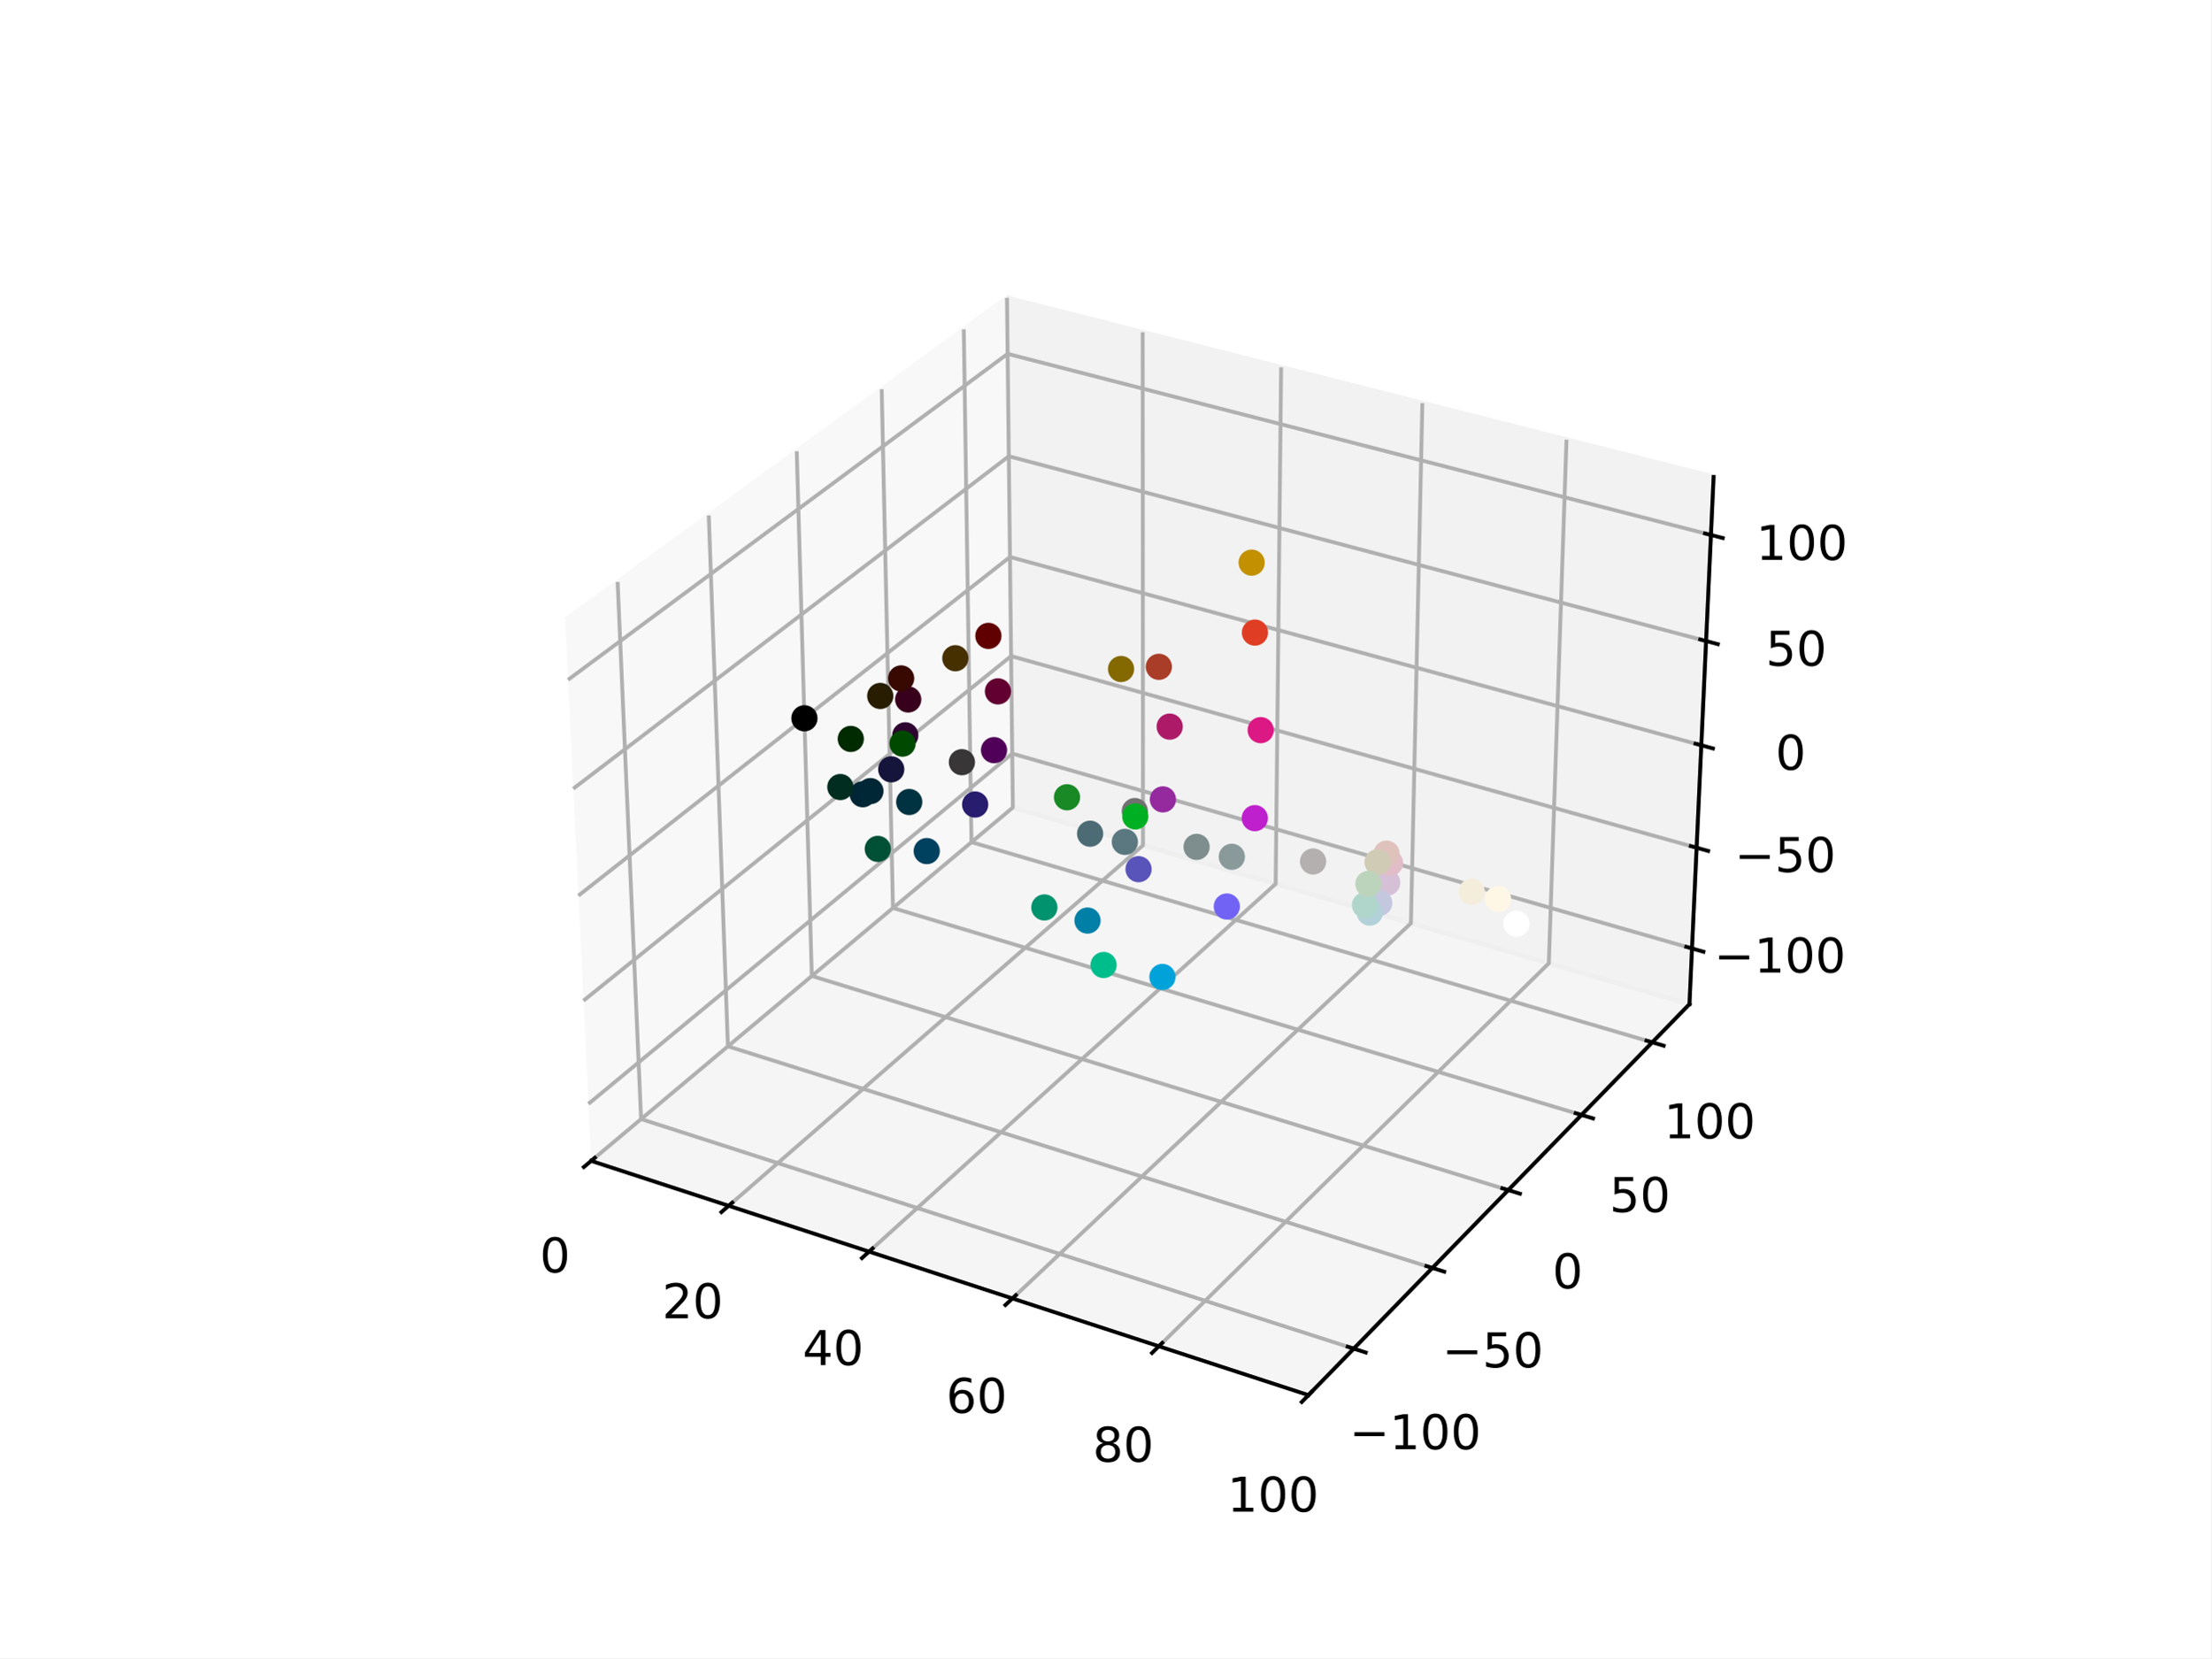
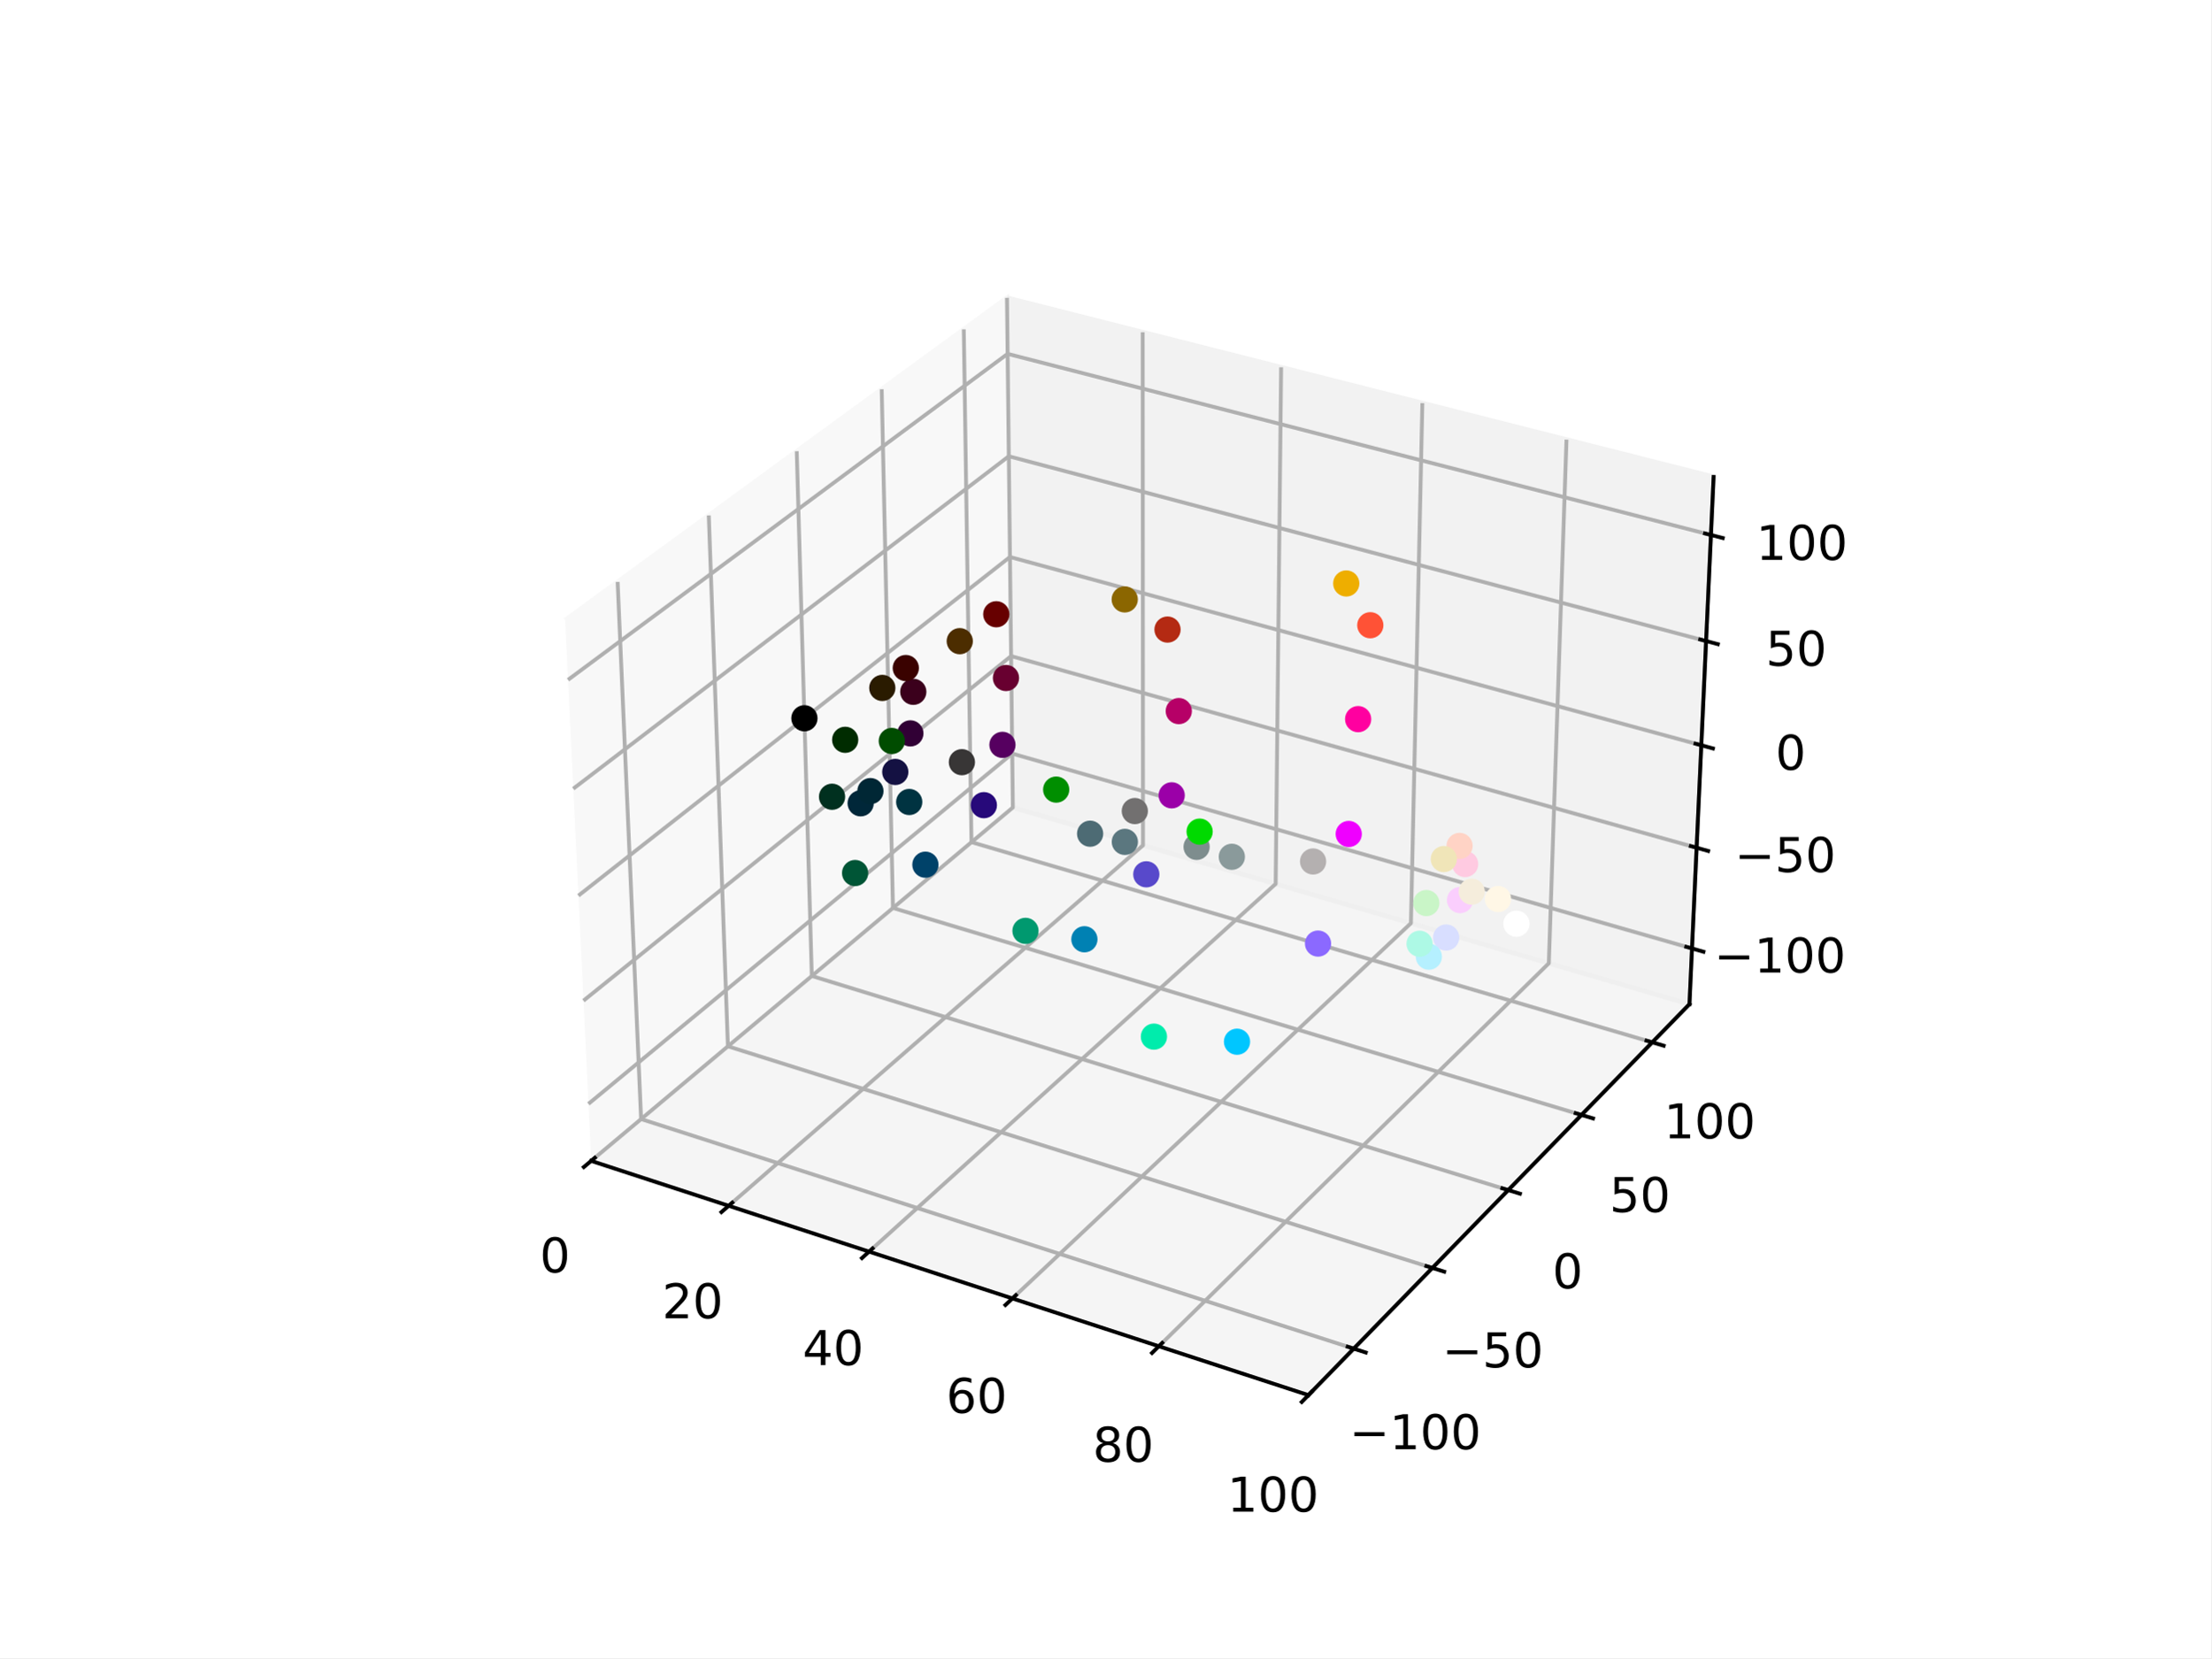
<svg xmlns="http://www.w3.org/2000/svg" xmlns:xlink="http://www.w3.org/1999/xlink" width="460.8pt" height="345.6pt" viewBox="0 0 460.8 345.6" version="1.1">
  <defs>
    <style type="text/css">*{stroke-linejoin: round; stroke-linecap: butt}</style>
  </defs>
  <g id="figure_1">
    <g id="patch_1">
      <path d="M 0 345.6  L 460.8 345.6  L 460.8 0  L 0 0  z " style="fill: #ffffff" />
    </g>
    <g id="patch_2">
      <path d="M 103.104 307.584  L 369.216 307.584  L 369.216 41.472  L 103.104 41.472  z " style="fill: #ffffff" />
    </g>
    <g id="pane3d_1">
      <g id="patch_3">
        <path d="M 123.197 241.969  L 211.076 168.307  L 209.855 62.074  L 117.77 129.273  " style="fill: #f2f2f2; opacity: 0.5; stroke: #f2f2f2; stroke-linejoin: miter" />
      </g>
    </g>
    <g id="pane3d_2">
      <g id="patch_4">
        <path d="M 211.076 168.307  L 352.09 209.295  L 357.123 99.402  L 209.855 62.074  " style="fill: #e6e6e6; opacity: 0.5; stroke: #e6e6e6; stroke-linejoin: miter" />
      </g>
    </g>
    <g id="pane3d_3">
      <g id="patch_5">
        <path d="M 123.197 241.969  L 272.679 290.79  L 352.09 209.295  L 211.076 168.307  " style="fill: #ececec; opacity: 0.5; stroke: #ececec; stroke-linejoin: miter" />
      </g>
    </g>
    <g id="grid3d_1">
      <g id="Line3DCollection_1">
        <path d="M 123.197 241.969  L 211.076 168.307  L 209.855 62.074  " style="fill: none; stroke: #b0b0b0; stroke-width: 0.8" />
        <path d="M 151.852 251.328  L 238.205 176.193  L 238.138 69.243  " style="fill: none; stroke: #b0b0b0; stroke-width: 0.8" />
        <path d="M 181.108 260.883  L 265.855 184.229  L 266.989 76.556  " style="fill: none; stroke: #b0b0b0; stroke-width: 0.8" />
        <path d="M 210.985 270.641  L 294.042 192.422  L 296.424 84.017  " style="fill: none; stroke: #b0b0b0; stroke-width: 0.8" />
        <path d="M 241.502 280.607  L 322.781 200.776  L 326.463 91.631  " style="fill: none; stroke: #b0b0b0; stroke-width: 0.8" />
        <path d="M 272.679 290.79  L 352.09 209.295  L 357.123 99.402  " style="fill: none; stroke: #b0b0b0; stroke-width: 0.8" />
      </g>
    </g>
    <g id="grid3d_2">
      <g id="Line3DCollection_2">
        <path d="M 128.711 121.289  L 133.604 233.246  L 282.12 281.102  " style="fill: none; stroke: #b0b0b0; stroke-width: 0.8" />
        <path d="M 147.707 107.426  L 151.694 218.083  L 298.507 264.284  " style="fill: none; stroke: #b0b0b0; stroke-width: 0.8" />
        <path d="M 166.041 94.047  L 169.18 203.425  L 314.319 248.058  " style="fill: none; stroke: #b0b0b0; stroke-width: 0.8" />
        <path d="M 183.746 81.127  L 186.092 189.25  L 329.585 232.391  " style="fill: none; stroke: #b0b0b0; stroke-width: 0.8" />
        <path d="M 200.854 68.642  L 202.457 175.532  L 344.333 217.256  " style="fill: none; stroke: #b0b0b0; stroke-width: 0.8" />
      </g>
    </g>
    <g id="grid3d_3">
      <g id="Line3DCollection_3">
        <path d="M 352.622 197.691  L 210.947 157.069  L 122.625 230.087  " style="fill: none; stroke: #b0b0b0; stroke-width: 0.8" />
        <path d="M 353.583 176.694  L 210.713 136.746  L 121.589 208.577  " style="fill: none; stroke: #b0b0b0; stroke-width: 0.8" />
        <path d="M 354.561 155.337  L 210.476 116.09  L 120.535 186.682  " style="fill: none; stroke: #b0b0b0; stroke-width: 0.8" />
        <path d="M 355.556 133.609  L 210.234 95.094  L 119.462 164.394  " style="fill: none; stroke: #b0b0b0; stroke-width: 0.8" />
        <path d="M 356.569 111.502  L 209.989 73.749  L 118.369 141.7  " style="fill: none; stroke: #b0b0b0; stroke-width: 0.8" />
      </g>
    </g>
    <g id="axis3d_1">
      <g id="line2d_1">
        <path d="M 123.197 241.969  L 272.679 290.79  " style="fill: none; stroke: #000000; stroke-width: 0.8; stroke-linecap: square" />
      </g>
      <g id="xtick_1">
        <g id="line2d_2">
          <path d="M 123.962 241.328  L 121.664 243.255  " style="fill: none; stroke: #000000; stroke-width: 0.8; stroke-linecap: square" />
        </g>
        <g id="text_1">
          <g transform="translate(112.4782 265.216) scale(0.1 -0.1)">
            <defs>
              <path id="DejaVuSans-30" d="M 2034 4250  Q 1547 4250 1301 3770  Q 1056 3291 1056 2328  Q 1056 1369 1301 889  Q 1547 409 2034 409  Q 2525 409 2770 889  Q 3016 1369 3016 2328  Q 3016 3291 2770 3770  Q 2525 4250 2034 4250  z M 2034 4750  Q 2819 4750 3233 4129  Q 3647 3509 3647 2328  Q 3647 1150 3233 529  Q 2819 -91 2034 -91  Q 1250 -91 836 529  Q 422 1150 422 2328  Q 422 3509 836 4129  Q 1250 4750 2034 4750  z " transform="scale(0.015625)" />
            </defs>
            <use xlink:href="#DejaVuSans-30" />
          </g>
        </g>
      </g>
      <g id="xtick_2">
        <g id="line2d_3">
          <path d="M 152.605 250.673  L 150.344 252.64  " style="fill: none; stroke: #000000; stroke-width: 0.8; stroke-linecap: square" />
        </g>
        <g id="text_2">
          <g transform="translate(137.9806 274.7728) scale(0.1 -0.1)">
            <defs>
              <path id="DejaVuSans-32" d="M 1228 531  L 3431 531  L 3431 0  L 469 0  L 469 531  Q 828 903 1448 1529  Q 2069 2156 2228 2338  Q 2531 2678 2651 2914  Q 2772 3150 2772 3378  Q 2772 3750 2511 3984  Q 2250 4219 1831 4219  Q 1534 4219 1204 4116  Q 875 4013 500 3803  L 500 4441  Q 881 4594 1212 4672  Q 1544 4750 1819 4750  Q 2544 4750 2975 4387  Q 3406 4025 3406 3419  Q 3406 3131 3298 2873  Q 3191 2616 2906 2266  Q 2828 2175 2409 1742  Q 1991 1309 1228 531  z " transform="scale(0.015625)" />
            </defs>
            <use xlink:href="#DejaVuSans-32" />
            <use xlink:href="#DejaVuSans-30" x="63.623" />
          </g>
        </g>
      </g>
      <g id="xtick_3">
        <g id="line2d_4">
          <path d="M 181.847 260.215  L 179.627 262.223  " style="fill: none; stroke: #000000; stroke-width: 0.8; stroke-linecap: square" />
        </g>
        <g id="text_3">
          <g transform="translate(167.2684 284.5308) scale(0.1 -0.1)">
            <defs>
              <path id="DejaVuSans-34" d="M 2419 4116  L 825 1625  L 2419 1625  L 2419 4116  z M 2253 4666  L 3047 4666  L 3047 1625  L 3713 1625  L 3713 1100  L 3047 1100  L 3047 0  L 2419 0  L 2419 1100  L 313 1100  L 313 1709  L 2253 4666  z " transform="scale(0.015625)" />
            </defs>
            <use xlink:href="#DejaVuSans-34" />
            <use xlink:href="#DejaVuSans-30" x="63.623" />
          </g>
        </g>
      </g>
      <g id="xtick_4">
        <g id="line2d_5">
          <path d="M 211.71 269.958  L 209.532 272.009  " style="fill: none; stroke: #000000; stroke-width: 0.8; stroke-linecap: square" />
        </g>
        <g id="text_4">
          <g transform="translate(197.1795 294.4966) scale(0.1 -0.1)">
            <defs>
              <path id="DejaVuSans-36" d="M 2113 2584  Q 1688 2584 1439 2293  Q 1191 2003 1191 1497  Q 1191 994 1439 701  Q 1688 409 2113 409  Q 2538 409 2786 701  Q 3034 994 3034 1497  Q 3034 2003 2786 2293  Q 2538 2584 2113 2584  z M 3366 4563  L 3366 3988  Q 3128 4100 2886 4159  Q 2644 4219 2406 4219  Q 1781 4219 1451 3797  Q 1122 3375 1075 2522  Q 1259 2794 1537 2939  Q 1816 3084 2150 3084  Q 2853 3084 3261 2657  Q 3669 2231 3669 1497  Q 3669 778 3244 343  Q 2819 -91 2113 -91  Q 1303 -91 875 529  Q 447 1150 447 2328  Q 447 3434 972 4092  Q 1497 4750 2381 4750  Q 2619 4750 2861 4703  Q 3103 4656 3366 4563  z " transform="scale(0.015625)" />
            </defs>
            <use xlink:href="#DejaVuSans-36" />
            <use xlink:href="#DejaVuSans-30" x="63.623" />
          </g>
        </g>
      </g>
      <g id="xtick_5">
        <g id="line2d_6">
          <path d="M 242.212 279.91  L 240.078 282.005  " style="fill: none; stroke: #000000; stroke-width: 0.8; stroke-linecap: square" />
        </g>
        <g id="text_5">
          <g transform="translate(227.734 304.6767) scale(0.1 -0.1)">
            <defs>
              <path id="DejaVuSans-38" d="M 2034 2216  Q 1584 2216 1326 1975  Q 1069 1734 1069 1313  Q 1069 891 1326 650  Q 1584 409 2034 409  Q 2484 409 2743 651  Q 3003 894 3003 1313  Q 3003 1734 2745 1975  Q 2488 2216 2034 2216  z M 1403 2484  Q 997 2584 770 2862  Q 544 3141 544 3541  Q 544 4100 942 4425  Q 1341 4750 2034 4750  Q 2731 4750 3128 4425  Q 3525 4100 3525 3541  Q 3525 3141 3298 2862  Q 3072 2584 2669 2484  Q 3125 2378 3379 2068  Q 3634 1759 3634 1313  Q 3634 634 3220 271  Q 2806 -91 2034 -91  Q 1263 -91 848 271  Q 434 634 434 1313  Q 434 1759 690 2068  Q 947 2378 1403 2484  z M 1172 3481  Q 1172 3119 1398 2916  Q 1625 2713 2034 2713  Q 2441 2713 2670 2916  Q 2900 3119 2900 3481  Q 2900 3844 2670 4047  Q 2441 4250 2034 4250  Q 1625 4250 1398 4047  Q 1172 3844 1172 3481  z " transform="scale(0.015625)" />
            </defs>
            <use xlink:href="#DejaVuSans-38" />
            <use xlink:href="#DejaVuSans-30" x="63.623" />
          </g>
        </g>
      </g>
      <g id="xtick_6">
        <g id="line2d_7">
          <path d="M 273.374 290.078  L 271.287 292.218  " style="fill: none; stroke: #000000; stroke-width: 0.8; stroke-linecap: square" />
        </g>
        <g id="text_6">
          <g transform="translate(255.7718 315.0782) scale(0.1 -0.1)">
            <defs>
              <path id="DejaVuSans-31" d="M 794 531  L 1825 531  L 1825 4091  L 703 3866  L 703 4441  L 1819 4666  L 2450 4666  L 2450 531  L 3481 531  L 3481 0  L 794 0  L 794 531  z " transform="scale(0.015625)" />
            </defs>
            <use xlink:href="#DejaVuSans-31" />
            <use xlink:href="#DejaVuSans-30" x="63.623" />
            <use xlink:href="#DejaVuSans-30" x="127.246" />
          </g>
        </g>
      </g>
    </g>
    <g id="axis3d_2">
      <g id="line2d_8">
        <path d="M 352.09 209.295  L 272.679 290.79  " style="fill: none; stroke: #000000; stroke-width: 0.8; stroke-linecap: square" />
      </g>
      <g id="xtick_7">
        <g id="line2d_9">
          <path d="M 280.868 280.699  L 284.625 281.909  " style="fill: none; stroke: #000000; stroke-width: 0.8; stroke-linecap: square" />
        </g>
        <g id="text_7">
          <g transform="translate(281.2137 302.0638) scale(0.1 -0.1)">
            <defs>
              <path id="DejaVuSans-2212" d="M 678 2272  L 4684 2272  L 4684 1741  L 678 1741  L 678 2272  z " transform="scale(0.015625)" />
            </defs>
            <use xlink:href="#DejaVuSans-2212" />
            <use xlink:href="#DejaVuSans-31" x="83.789" />
            <use xlink:href="#DejaVuSans-30" x="147.412" />
            <use xlink:href="#DejaVuSans-30" x="211.035" />
          </g>
        </g>
      </g>
      <g id="xtick_8">
        <g id="line2d_10">
          <path d="M 297.271 263.896  L 300.982 265.063  " style="fill: none; stroke: #000000; stroke-width: 0.8; stroke-linecap: square" />
        </g>
        <g id="text_8">
          <g transform="translate(300.5626 284.9973) scale(0.1 -0.1)">
            <defs>
              <path id="DejaVuSans-35" d="M 691 4666  L 3169 4666  L 3169 4134  L 1269 4134  L 1269 2991  Q 1406 3038 1543 3061  Q 1681 3084 1819 3084  Q 2600 3084 3056 2656  Q 3513 2228 3513 1497  Q 3513 744 3044 326  Q 2575 -91 1722 -91  Q 1428 -91 1123 -41  Q 819 9 494 109  L 494 744  Q 775 591 1075 516  Q 1375 441 1709 441  Q 2250 441 2565 725  Q 2881 1009 2881 1497  Q 2881 1984 2565 2268  Q 2250 2553 1709 2553  Q 1456 2553 1204 2497  Q 953 2441 691 2322  L 691 4666  z " transform="scale(0.015625)" />
            </defs>
            <use xlink:href="#DejaVuSans-2212" />
            <use xlink:href="#DejaVuSans-35" x="83.789" />
            <use xlink:href="#DejaVuSans-30" x="147.412" />
          </g>
        </g>
      </g>
      <g id="xtick_9">
        <g id="line2d_11">
          <path d="M 313.098 247.682  L 316.763 248.809  " style="fill: none; stroke: #000000; stroke-width: 0.8; stroke-linecap: square" />
        </g>
        <g id="text_9">
          <g transform="translate(323.533 268.5306) scale(0.1 -0.1)">
            <use xlink:href="#DejaVuSans-30" />
          </g>
        </g>
      </g>
      <g id="xtick_10">
        <g id="line2d_12">
          <path d="M 328.379 232.028  L 331.999 233.117  " style="fill: none; stroke: #000000; stroke-width: 0.8; stroke-linecap: square" />
        </g>
        <g id="text_10">
          <g transform="translate(335.4123 252.6328) scale(0.1 -0.1)">
            <use xlink:href="#DejaVuSans-35" />
            <use xlink:href="#DejaVuSans-30" x="63.623" />
          </g>
        </g>
      </g>
      <g id="xtick_11">
        <g id="line2d_13">
          <path d="M 343.142 216.906  L 346.718 217.958  " style="fill: none; stroke: #000000; stroke-width: 0.8; stroke-linecap: square" />
        </g>
        <g id="text_11">
          <g transform="translate(346.7802 237.2748) scale(0.1 -0.1)">
            <use xlink:href="#DejaVuSans-31" />
            <use xlink:href="#DejaVuSans-30" x="63.623" />
            <use xlink:href="#DejaVuSans-30" x="127.246" />
          </g>
        </g>
      </g>
    </g>
    <g id="axis3d_3">
      <g id="line2d_14">
        <path d="M 352.09 209.295  L 357.123 99.402  " style="fill: none; stroke: #000000; stroke-width: 0.8; stroke-linecap: square" />
      </g>
      <g id="xtick_12">
        <g id="line2d_15">
          <path d="M 351.432 197.35  L 355.003 198.374  " style="fill: none; stroke: #000000; stroke-width: 0.8; stroke-linecap: square" />
        </g>
        <g id="text_12">
          <g transform="translate(357.2213 202.707) scale(0.1 -0.1)">
            <use xlink:href="#DejaVuSans-2212" />
            <use xlink:href="#DejaVuSans-31" x="83.789" />
            <use xlink:href="#DejaVuSans-30" x="147.412" />
            <use xlink:href="#DejaVuSans-30" x="211.035" />
          </g>
        </g>
      </g>
      <g id="xtick_13">
        <g id="line2d_16">
          <path d="M 352.383 176.359  L 355.986 177.366  " style="fill: none; stroke: #000000; stroke-width: 0.8; stroke-linecap: square" />
        </g>
        <g id="text_13">
          <g transform="translate(361.5168 181.7522) scale(0.1 -0.1)">
            <use xlink:href="#DejaVuSans-2212" />
            <use xlink:href="#DejaVuSans-35" x="83.789" />
            <use xlink:href="#DejaVuSans-30" x="147.412" />
          </g>
        </g>
      </g>
      <g id="xtick_14">
        <g id="line2d_17">
          <path d="M 353.351 155.007  L 356.985 155.997  " style="fill: none; stroke: #000000; stroke-width: 0.8; stroke-linecap: square" />
        </g>
        <g id="text_14">
          <g transform="translate(370.0213 160.4385) scale(0.1 -0.1)">
            <use xlink:href="#DejaVuSans-30" />
          </g>
        </g>
      </g>
      <g id="xtick_15">
        <g id="line2d_18">
          <path d="M 354.335 133.286  L 358.002 134.257  " style="fill: none; stroke: #000000; stroke-width: 0.8; stroke-linecap: square" />
        </g>
        <g id="text_15">
          <g transform="translate(367.993 138.7564) scale(0.1 -0.1)">
            <use xlink:href="#DejaVuSans-35" />
            <use xlink:href="#DejaVuSans-30" x="63.623" />
          </g>
        </g>
      </g>
      <g id="xtick_16">
        <g id="line2d_19">
          <path d="M 355.336 111.184  L 359.037 112.137  " style="fill: none; stroke: #000000; stroke-width: 0.8; stroke-linecap: square" />
        </g>
        <g id="text_16">
          <g transform="translate(365.9848 116.6965) scale(0.1 -0.1)">
            <use xlink:href="#DejaVuSans-31" />
            <use xlink:href="#DejaVuSans-30" x="63.623" />
            <use xlink:href="#DejaVuSans-30" x="127.246" />
          </g>
        </g>
      </g>
    </g>
    <g id="axes_1">
      <g id="Path3DCollection_1">
        <defs>
-           <path id="C0_0_6c7d23ba60" d="M 0 2.236  C 0.593 2.236 1.162 2 1.581 1.581  C 2 1.162 2.236 0.593 2.236 -0  C 2.236 -0.593 2 -1.162 1.581 -1.581  C 1.162 -2 0.593 -2.236 0 -2.236  C -0.593 -2.236 -1.162 -2 -1.581 -1.581  C -2 -1.162 -2.236 -0.593 -2.236 0  C -2.236 0.593 -2 1.162 -1.581 1.581  C -1.162 2 -0.593 2.236 0 2.236  z " />
+           <path id="C0_0_b1b1afe61f" d="M 0 2.236  C 0.593 2.236 1.162 2 1.581 1.581  C 2 1.162 2.236 0.593 2.236 -0  C 2.236 -0.593 2 -1.162 1.581 -1.581  C 1.162 -2 0.593 -2.236 0 -2.236  C -0.593 -2.236 -1.162 -2 -1.581 -1.581  C -2 -1.162 -2.236 -0.593 -2.236 0  C -2.236 0.593 -2 1.162 -1.581 1.581  C -1.162 2 -0.593 2.236 0 2.236  z " />
        </defs>
-         <g clip-path="url(#p3faa2906e0)">
-           <use xlink:href="#C0_0_6c7d23ba60" x="207.157" y="156.352" style="fill: #510059; stroke: #510059" />
-         </g>
-         <g clip-path="url(#p3faa2906e0)">
-           <use xlink:href="#C0_0_6c7d23ba60" x="261.509" y="170.529" style="fill: #bf20cd; stroke: #bf20cd" />
-         </g>
-         <g clip-path="url(#p3faa2906e0)">
-           <use xlink:href="#C0_0_6c7d23ba60" x="207.975" y="144.103" style="fill: #620031; stroke: #620031" />
-         </g>
-         <g clip-path="url(#p3faa2906e0)">
-           <use xlink:href="#C0_0_6c7d23ba60" x="203.223" y="167.687" style="fill: #271c6e; stroke: #271c6e" />
-         </g>
-         <g clip-path="url(#p3faa2906e0)">
-           <use xlink:href="#C0_0_6c7d23ba60" x="188.663" y="153.262" style="fill: #2e0231; stroke: #2e0231" />
-         </g>
-         <g clip-path="url(#p3faa2906e0)">
-           <use xlink:href="#C0_0_6c7d23ba60" x="242.352" y="166.615" style="fill: #942a9e; stroke: #942a9e" />
-         </g>
-         <g clip-path="url(#p3faa2906e0)">
-           <use xlink:href="#C0_0_6c7d23ba60" x="189.271" y="145.789" style="fill: #38001c; stroke: #38001c" />
-         </g>
-         <g clip-path="url(#p3faa2906e0)">
-           <use xlink:href="#C0_0_6c7d23ba60" x="185.736" y="160.35" style="fill: #15153c; stroke: #15153c" />
-         </g>
-         <g clip-path="url(#p3faa2906e0)">
-           <use xlink:href="#C0_0_6c7d23ba60" x="262.731" y="152.183" style="fill: #dc1884; stroke: #dc1884" />
-         </g>
-         <g clip-path="url(#p3faa2906e0)">
-           <use xlink:href="#C0_0_6c7d23ba60" x="243.765" y="151.451" style="fill: #ad1b68; stroke: #ad1b68" />
-         </g>
-         <g clip-path="url(#p3faa2906e0)">
-           <use xlink:href="#C0_0_6c7d23ba60" x="255.672" y="188.942" style="fill: #7164f5; stroke: #7164f5" />
-         </g>
-         <g clip-path="url(#p3faa2906e0)">
-           <use xlink:href="#C0_0_6c7d23ba60" x="187.796" y="141.403" style="fill: #370900; stroke: #370900" />
-         </g>
-         <g clip-path="url(#p3faa2906e0)">
-           <use xlink:href="#C0_0_6c7d23ba60" x="167.639" y="149.712" style="stroke: #000000" />
-         </g>
-         <g clip-path="url(#p3faa2906e0)">
-           <use xlink:href="#C0_0_6c7d23ba60" x="205.984" y="132.537" style="fill: #600000; stroke: #600000" />
-         </g>
-         <g clip-path="url(#p3faa2906e0)">
-           <use xlink:href="#C0_0_6c7d23ba60" x="237.277" y="181.162" style="fill: #5954ba; stroke: #5954ba" />
-         </g>
-         <g clip-path="url(#p3faa2906e0)">
-           <use xlink:href="#C0_0_6c7d23ba60" x="179.799" y="165.544" style="fill: #002635; stroke: #002635" />
-         </g>
-         <g clip-path="url(#p3faa2906e0)">
-           <use xlink:href="#C0_0_6c7d23ba60" x="181.395" y="164.889" style="fill: #002735; stroke: #002735" />
-         </g>
-         <g clip-path="url(#p3faa2906e0)">
-           <use xlink:href="#C0_0_6c7d23ba60" x="183.445" y="145.058" style="fill: #281d00; stroke: #281d00" />
-         </g>
-         <g clip-path="url(#p3faa2906e0)">
-           <use xlink:href="#C0_0_6c7d23ba60" x="200.459" y="158.861" style="fill: #383636; stroke: #383636" />
-         </g>
-         <g clip-path="url(#p3faa2906e0)">
-           <use xlink:href="#C0_0_6c7d23ba60" x="189.483" y="167.159" style="fill: #003341; stroke: #003341" />
-         </g>
-         <g clip-path="url(#p3faa2906e0)">
-           <use xlink:href="#C0_0_6c7d23ba60" x="241.505" y="138.982" style="fill: #aa3d28; stroke: #aa3d28" />
-         </g>
-         <g clip-path="url(#p3faa2906e0)">
-           <use xlink:href="#C0_0_6c7d23ba60" x="261.53" y="131.852" style="fill: #df3e25; stroke: #df3e25" />
-         </g>
-         <g clip-path="url(#p3faa2906e0)">
-           <use xlink:href="#C0_0_6c7d23ba60" x="193.135" y="177.395" style="fill: #004160; stroke: #004160" />
-         </g>
-         <g clip-path="url(#p3faa2906e0)">
-           <use xlink:href="#C0_0_6c7d23ba60" x="199.094" y="137.196" style="fill: #473000; stroke: #473000" />
-         </g>
-         <g clip-path="url(#p3faa2906e0)">
-           <use xlink:href="#C0_0_6c7d23ba60" x="177.304" y="154.011" style="fill: #002a00; stroke: #002a00" />
-         </g>
-         <g clip-path="url(#p3faa2906e0)">
-           <use xlink:href="#C0_0_6c7d23ba60" x="175.128" y="164.04" style="fill: #002d1f; stroke: #002d1f" />
-         </g>
-         <g clip-path="url(#p3faa2906e0)">
-           <use xlink:href="#C0_0_6c7d23ba60" x="227.181" y="173.769" style="fill: #4d6b74; stroke: #4d6b74" />
-         </g>
-         <g clip-path="url(#p3faa2906e0)">
-           <use xlink:href="#C0_0_6c7d23ba60" x="236.498" y="169.05" style="fill: #727070; stroke: #727070" />
-         </g>
-         <g clip-path="url(#p3faa2906e0)">
-           <use xlink:href="#C0_0_6c7d23ba60" x="234.419" y="175.473" style="fill: #5b777f; stroke: #5b777f" />
-         </g>
-         <g clip-path="url(#p3faa2906e0)">
-           <use xlink:href="#C0_0_6c7d23ba60" x="226.643" y="191.875" style="fill: #007fa7; stroke: #007fa7" />
-         </g>
-         <g clip-path="url(#p3faa2906e0)">
-           <use xlink:href="#C0_0_6c7d23ba60" x="249.374" y="176.514" style="fill: #7e8d8e; stroke: #7e8d8e" />
-         </g>
-         <g clip-path="url(#p3faa2906e0)">
-           <use xlink:href="#C0_0_6c7d23ba60" x="256.716" y="178.581" style="fill: #8a9a9b; stroke: #8a9a9b" />
-         </g>
-         <g clip-path="url(#p3faa2906e0)">
-           <use xlink:href="#C0_0_6c7d23ba60" x="233.631" y="139.438" style="fill: #846900; stroke: #846900" />
-         </g>
-         <g clip-path="url(#p3faa2906e0)">
-           <use xlink:href="#C0_0_6c7d23ba60" x="242.25" y="203.628" style="fill: #00a2da; stroke: #00a2da" />
-         </g>
-         <g clip-path="url(#p3faa2906e0)">
-           <use xlink:href="#C0_0_6c7d23ba60" x="188.087" y="154.993" style="fill: #004900; stroke: #004900" />
-         </g>
-         <g clip-path="url(#p3faa2906e0)">
-           <use xlink:href="#C0_0_6c7d23ba60" x="289.097" y="183.953" style="fill: #d6c0d8; stroke: #d6c0d8" />
-         </g>
-         <g clip-path="url(#p3faa2906e0)">
-           <use xlink:href="#C0_0_6c7d23ba60" x="289.685" y="179.867" style="fill: #e0bdc9; stroke: #e0bdc9" />
-         </g>
-         <g clip-path="url(#p3faa2906e0)">
-           <use xlink:href="#C0_0_6c7d23ba60" x="182.931" y="176.936" style="fill: #005036; stroke: #005036" />
-         </g>
-         <g clip-path="url(#p3faa2906e0)">
-           <use xlink:href="#C0_0_6c7d23ba60" x="273.649" y="179.554" style="fill: #b4b0b0; stroke: #b4b0b0" />
-         </g>
-         <g clip-path="url(#p3faa2906e0)">
-           <use xlink:href="#C0_0_6c7d23ba60" x="287.437" y="188.199" style="fill: #c4c8df; stroke: #c4c8df" />
-         </g>
-         <g clip-path="url(#p3faa2906e0)">
-           <use xlink:href="#C0_0_6c7d23ba60" x="288.952" y="177.928" style="fill: #dec2bb; stroke: #dec2bb" />
-         </g>
-         <g clip-path="url(#p3faa2906e0)">
-           <use xlink:href="#C0_0_6c7d23ba60" x="285.473" y="190.218" style="fill: #b3d1d9; stroke: #b3d1d9" />
-         </g>
-         <g clip-path="url(#p3faa2906e0)">
-           <use xlink:href="#C0_0_6c7d23ba60" x="287.087" y="179.708" style="fill: #d0cbb5; stroke: #d0cbb5" />
-         </g>
-         <g clip-path="url(#p3faa2906e0)">
-           <use xlink:href="#C0_0_6c7d23ba60" x="284.47" y="188.66" style="fill: #b0d6cb; stroke: #b0d6cb" />
-         </g>
-         <g clip-path="url(#p3faa2906e0)">
-           <use xlink:href="#C0_0_6c7d23ba60" x="285.172" y="184.234" style="fill: #bdd4bc; stroke: #bdd4bc" />
-         </g>
-         <g clip-path="url(#p3faa2906e0)">
-           <use xlink:href="#C0_0_6c7d23ba60" x="306.71" y="185.853" style="fill: #f5eddc; stroke: #f5eddc" />
-         </g>
-         <g clip-path="url(#p3faa2906e0)">
-           <use xlink:href="#C0_0_6c7d23ba60" x="222.366" y="166.175" style="fill: #188925; stroke: #188925" />
-         </g>
-         <g clip-path="url(#p3faa2906e0)">
-           <use xlink:href="#C0_0_6c7d23ba60" x="217.648" y="189.137" style="fill: #00936e; stroke: #00936e" />
-         </g>
-         <g clip-path="url(#p3faa2906e0)">
-           <use xlink:href="#C0_0_6c7d23ba60" x="316.033" y="192.531" style="fill: #ffffff; stroke: #ffffff" />
-         </g>
-         <g clip-path="url(#p3faa2906e0)">
-           <use xlink:href="#C0_0_6c7d23ba60" x="312.191" y="187.388" style="fill: #fff7e6; stroke: #fff7e6" />
-         </g>
-         <g clip-path="url(#p3faa2906e0)">
-           <use xlink:href="#C0_0_6c7d23ba60" x="260.847" y="117.268" style="fill: #c29000; stroke: #c29000" />
-         </g>
-         <g clip-path="url(#p3faa2906e0)">
-           <use xlink:href="#C0_0_6c7d23ba60" x="236.593" y="170.172" style="fill: #00b023; stroke: #00b023" />
-         </g>
-         <g clip-path="url(#p3faa2906e0)">
-           <use xlink:href="#C0_0_6c7d23ba60" x="229.993" y="201.136" style="fill: #00bd8c; stroke: #00bd8c" />
+         <g clip-path="url(#p4a1be668c8)">
+           <use xlink:href="#C0_0_b1b1afe61f" x="208.912" y="155.249" style="fill: #560060; stroke: #560060" />
+         </g>
+         <g clip-path="url(#p4a1be668c8)">
+           <use xlink:href="#C0_0_b1b1afe61f" x="281.079" y="173.825" style="fill: #ef00ff; stroke: #ef00ff" />
+         </g>
+         <g clip-path="url(#p4a1be668c8)">
+           <use xlink:href="#C0_0_b1b1afe61f" x="205.037" y="167.82" style="fill: #27097a; stroke: #27097a" />
+         </g>
+         <g clip-path="url(#p4a1be668c8)">
+           <use xlink:href="#C0_0_b1b1afe61f" x="209.645" y="141.316" style="fill: #680030; stroke: #680030" />
+         </g>
+         <g clip-path="url(#p4a1be668c8)">
+           <use xlink:href="#C0_0_b1b1afe61f" x="244.184" y="165.773" style="fill: #9b00a8; stroke: #9b00a8" />
+         </g>
+         <g clip-path="url(#p4a1be668c8)">
+           <use xlink:href="#C0_0_b1b1afe61f" x="189.721" y="152.861" style="fill: #310035; stroke: #310035" />
+         </g>
+         <g clip-path="url(#p4a1be668c8)">
+           <use xlink:href="#C0_0_b1b1afe61f" x="190.329" y="144.192" style="fill: #3b001c; stroke: #3b001c" />
+         </g>
+         <g clip-path="url(#p4a1be668c8)">
+           <use xlink:href="#C0_0_b1b1afe61f" x="274.681" y="196.67" style="fill: #8b69ff; stroke: #8b69ff" />
+         </g>
+         <g clip-path="url(#p4a1be668c8)">
+           <use xlink:href="#C0_0_b1b1afe61f" x="186.577" y="160.896" style="fill: #141142; stroke: #141142" />
+         </g>
+         <g clip-path="url(#p4a1be668c8)">
+           <use xlink:href="#C0_0_b1b1afe61f" x="245.66" y="148.212" style="fill: #b60067; stroke: #b60067" />
+         </g>
+         <g clip-path="url(#p4a1be668c8)">
+           <use xlink:href="#C0_0_b1b1afe61f" x="283.041" y="149.891" style="fill: #ff00a0; stroke: #ff00a0" />
+         </g>
+         <g clip-path="url(#p4a1be668c8)">
+           <use xlink:href="#C0_0_b1b1afe61f" x="238.892" y="182.234" style="fill: #5849cb; stroke: #5849cb" />
+         </g>
+         <g clip-path="url(#p4a1be668c8)">
+           <use xlink:href="#C0_0_b1b1afe61f" x="188.769" y="139.236" style="fill: #3a0200; stroke: #3a0200" />
+         </g>
+         <g clip-path="url(#p4a1be668c8)">
+           <use xlink:href="#C0_0_b1b1afe61f" x="207.626" y="128.027" style="fill: #670000; stroke: #670000" />
+         </g>
+         <g clip-path="url(#p4a1be668c8)">
+           <use xlink:href="#C0_0_b1b1afe61f" x="167.639" y="149.712" style="stroke: #000000" />
+         </g>
+         <g clip-path="url(#p4a1be668c8)">
+           <use xlink:href="#C0_0_b1b1afe61f" x="179.359" y="167.431" style="fill: #002739; stroke: #002739" />
+         </g>
+         <g clip-path="url(#p4a1be668c8)">
+           <use xlink:href="#C0_0_b1b1afe61f" x="183.873" y="143.386" style="fill: #2a1b00; stroke: #2a1b00" />
+         </g>
+         <g clip-path="url(#p4a1be668c8)">
+           <use xlink:href="#C0_0_b1b1afe61f" x="181.395" y="164.889" style="fill: #002735; stroke: #002735" />
+         </g>
+         <g clip-path="url(#p4a1be668c8)">
+           <use xlink:href="#C0_0_b1b1afe61f" x="243.313" y="131.219" style="fill: #b42a13; stroke: #b42a13" />
+         </g>
+         <g clip-path="url(#p4a1be668c8)">
+           <use xlink:href="#C0_0_b1b1afe61f" x="200.459" y="158.861" style="fill: #383636; stroke: #383636" />
+         </g>
+         <g clip-path="url(#p4a1be668c8)">
+           <use xlink:href="#C0_0_b1b1afe61f" x="189.483" y="167.159" style="fill: #003341; stroke: #003341" />
+         </g>
+         <g clip-path="url(#p4a1be668c8)">
+           <use xlink:href="#C0_0_b1b1afe61f" x="192.855" y="180.23" style="fill: #004269; stroke: #004269" />
+         </g>
+         <g clip-path="url(#p4a1be668c8)">
+           <use xlink:href="#C0_0_b1b1afe61f" x="200.014" y="133.641" style="fill: #4c2d00; stroke: #4c2d00" />
+         </g>
+         <g clip-path="url(#p4a1be668c8)">
+           <use xlink:href="#C0_0_b1b1afe61f" x="285.574" y="130.319" style="fill: #ff5236; stroke: #ff5236" />
+         </g>
+         <g clip-path="url(#p4a1be668c8)">
+           <use xlink:href="#C0_0_b1b1afe61f" x="176.136" y="154.2" style="fill: #002c00; stroke: #002c00" />
+         </g>
+         <g clip-path="url(#p4a1be668c8)">
+           <use xlink:href="#C0_0_b1b1afe61f" x="173.399" y="166.067" style="fill: #00301f; stroke: #00301f" />
+         </g>
+         <g clip-path="url(#p4a1be668c8)">
+           <use xlink:href="#C0_0_b1b1afe61f" x="227.181" y="173.769" style="fill: #4d6b74; stroke: #4d6b74" />
+         </g>
+         <g clip-path="url(#p4a1be668c8)">
+           <use xlink:href="#C0_0_b1b1afe61f" x="236.498" y="169.05" style="fill: #727070; stroke: #727070" />
+         </g>
+         <g clip-path="url(#p4a1be668c8)">
+           <use xlink:href="#C0_0_b1b1afe61f" x="234.419" y="175.473" style="fill: #5b777f; stroke: #5b777f" />
+         </g>
+         <g clip-path="url(#p4a1be668c8)">
+           <use xlink:href="#C0_0_b1b1afe61f" x="225.99" y="195.772" style="fill: #0081b3; stroke: #0081b3" />
+         </g>
+         <g clip-path="url(#p4a1be668c8)">
+           <use xlink:href="#C0_0_b1b1afe61f" x="249.374" y="176.514" style="fill: #7e8d8e; stroke: #7e8d8e" />
+         </g>
+         <g clip-path="url(#p4a1be668c8)">
+           <use xlink:href="#C0_0_b1b1afe61f" x="256.716" y="178.581" style="fill: #8a9a9b; stroke: #8a9a9b" />
+         </g>
+         <g clip-path="url(#p4a1be668c8)">
+           <use xlink:href="#C0_0_b1b1afe61f" x="304.276" y="187.609" style="fill: #facefd; stroke: #facefd" />
+         </g>
+         <g clip-path="url(#p4a1be668c8)">
+           <use xlink:href="#C0_0_b1b1afe61f" x="305.338" y="180.094" style="fill: #ffcae1; stroke: #ffcae1" />
+         </g>
+         <g clip-path="url(#p4a1be668c8)">
+           <use xlink:href="#C0_0_b1b1afe61f" x="273.649" y="179.554" style="fill: #b4b0b0; stroke: #b4b0b0" />
+         </g>
+         <g clip-path="url(#p4a1be668c8)">
+           <use xlink:href="#C0_0_b1b1afe61f" x="234.394" y="124.934" style="fill: #8b6600; stroke: #8b6600" />
+         </g>
+         <g clip-path="url(#p4a1be668c8)">
+           <use xlink:href="#C0_0_b1b1afe61f" x="301.385" y="195.411" style="fill: #d8deff; stroke: #d8deff" />
+         </g>
+         <g clip-path="url(#p4a1be668c8)">
+           <use xlink:href="#C0_0_b1b1afe61f" x="185.851" y="154.443" style="fill: #004c00; stroke: #004c00" />
+         </g>
+         <g clip-path="url(#p4a1be668c8)">
+           <use xlink:href="#C0_0_b1b1afe61f" x="257.798" y="217.126" style="fill: #00c6ff; stroke: #00c6ff" />
+         </g>
+         <g clip-path="url(#p4a1be668c8)">
+           <use xlink:href="#C0_0_b1b1afe61f" x="304.178" y="176.316" style="fill: #ffd3c5; stroke: #ffd3c5" />
+         </g>
+         <g clip-path="url(#p4a1be668c8)">
+           <use xlink:href="#C0_0_b1b1afe61f" x="178.205" y="181.966" style="fill: #005536; stroke: #005536" />
+         </g>
+         <g clip-path="url(#p4a1be668c8)">
+           <use xlink:href="#C0_0_b1b1afe61f" x="297.779" y="199.399" style="fill: #b5f0ff; stroke: #b5f0ff" />
+         </g>
+         <g clip-path="url(#p4a1be668c8)">
+           <use xlink:href="#C0_0_b1b1afe61f" x="306.71" y="185.853" style="fill: #f5eddc; stroke: #f5eddc" />
+         </g>
+         <g clip-path="url(#p4a1be668c8)">
+           <use xlink:href="#C0_0_b1b1afe61f" x="316.033" y="192.531" style="fill: #ffffff; stroke: #ffffff" />
+         </g>
+         <g clip-path="url(#p4a1be668c8)">
+           <use xlink:href="#C0_0_b1b1afe61f" x="312.191" y="187.388" style="fill: #fff7e6; stroke: #fff7e6" />
+         </g>
+         <g clip-path="url(#p4a1be668c8)">
+           <use xlink:href="#C0_0_b1b1afe61f" x="300.898" y="179.056" style="fill: #f0e5b8; stroke: #f0e5b8" />
+         </g>
+         <g clip-path="url(#p4a1be668c8)">
+           <use xlink:href="#C0_0_b1b1afe61f" x="220.11" y="164.576" style="fill: #008e00; stroke: #008e00" />
+         </g>
+         <g clip-path="url(#p4a1be668c8)">
+           <use xlink:href="#C0_0_b1b1afe61f" x="280.563" y="121.608" style="fill: #eeae00; stroke: #eeae00" />
+         </g>
+         <g clip-path="url(#p4a1be668c8)">
+           <use xlink:href="#C0_0_b1b1afe61f" x="213.714" y="194.022" style="fill: #00996f; stroke: #00996f" />
+         </g>
+         <g clip-path="url(#p4a1be668c8)">
+           <use xlink:href="#C0_0_b1b1afe61f" x="295.846" y="196.706" style="fill: #adf9e5; stroke: #adf9e5" />
+         </g>
+         <g clip-path="url(#p4a1be668c8)">
+           <use xlink:href="#C0_0_b1b1afe61f" x="297.248" y="188.225" style="fill: #c9f5c7; stroke: #c9f5c7" />
+         </g>
+         <g clip-path="url(#p4a1be668c8)">
+           <use xlink:href="#C0_0_b1b1afe61f" x="250.005" y="173.336" style="fill: #00da00; stroke: #00da00" />
+         </g>
+         <g clip-path="url(#p4a1be668c8)">
+           <use xlink:href="#C0_0_b1b1afe61f" x="240.48" y="216.069" style="fill: #00ecac; stroke: #00ecac" />
        </g>
      </g>
    </g>
  </g>
  <defs>
-     <clipPath id="p3faa2906e0">
+     <clipPath id="p4a1be668c8">
      <rect x="103.104" y="41.472" width="266.112" height="266.112" />
    </clipPath>
  </defs>
</svg>
